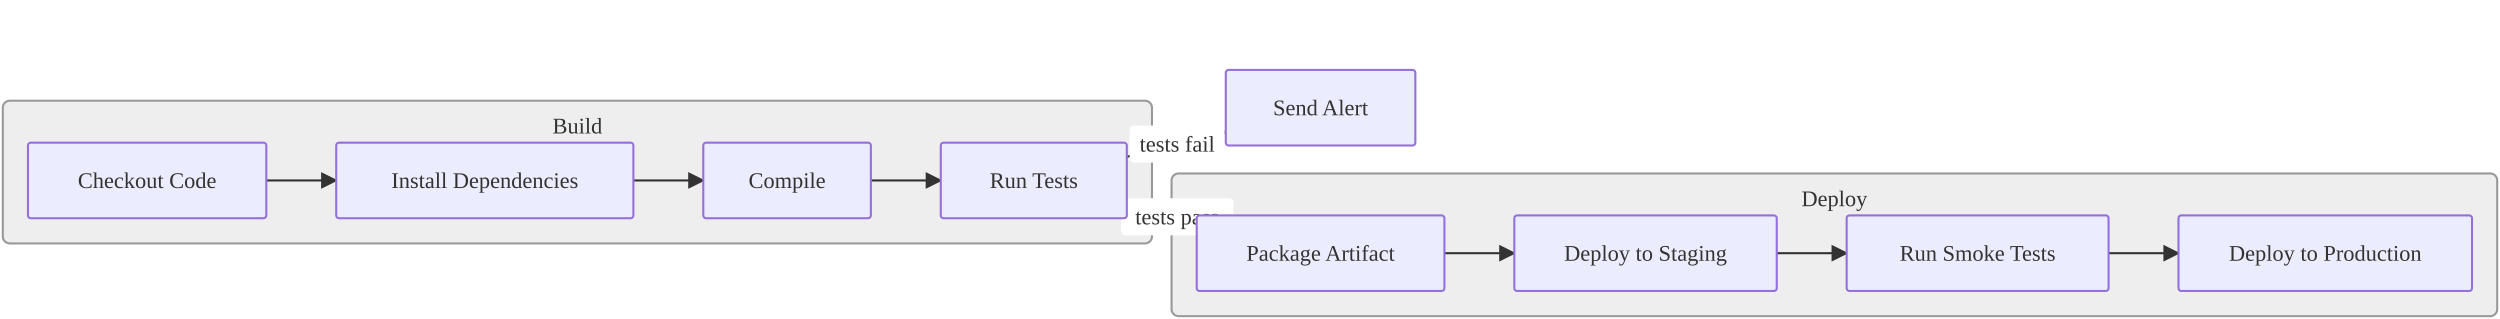
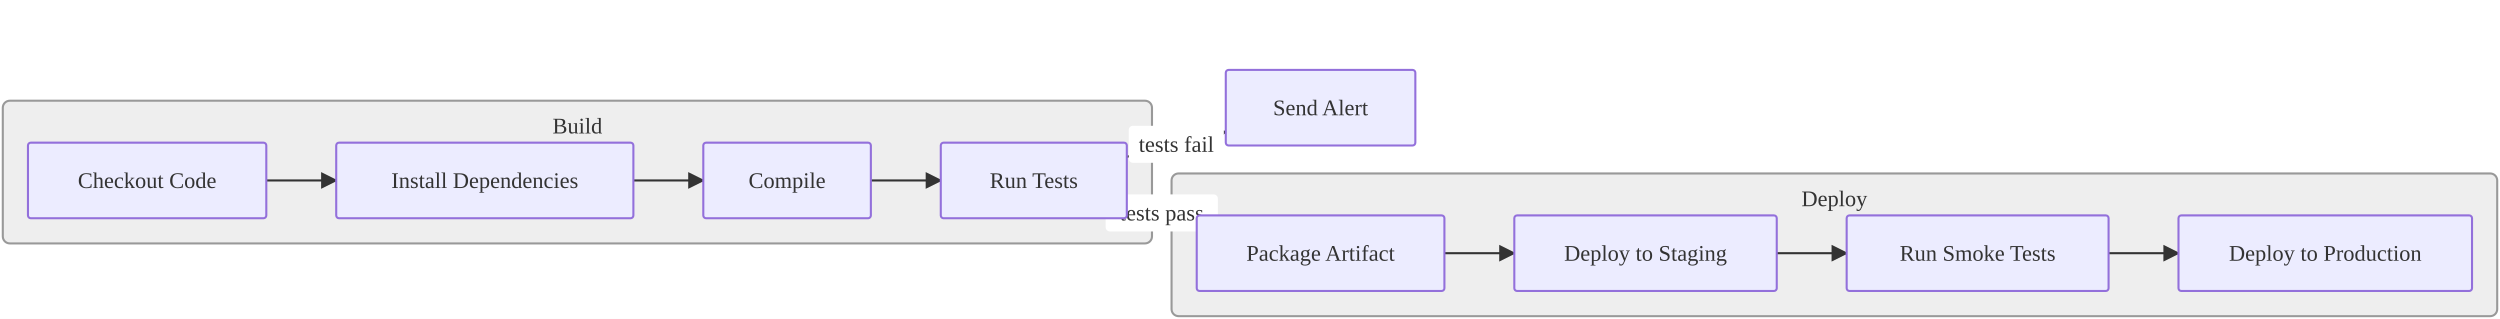
<svg xmlns="http://www.w3.org/2000/svg" viewBox="0 0 1787.91 228.10">
  <defs>
    <marker id="arrow-arrow-solid" viewBox="0 0 10 10" refX="9.00" refY="5.00" markerWidth="8.00" markerHeight="8.00" orient="auto">
      <polygon points="0,0 10,5 0,10" style="fill:#333" />
    </marker>
  </defs>
  <rect x="0.00" y="0.00" width="1787.91" height="228.10" style="fill:#fff;stroke:none" />
  <g transform="translate(0,30.00)">
    <g id="build">
      <rect x="2.00" y="42.03" width="821.86" height="102.05" rx="5.00" ry="5.00" style="fill:#eee;stroke:#999;stroke-width:1.50" />
      <text x="412.93" y="60.03" text-anchor="middle" dominant-baseline="central" font-size="16.00" style="fill:#333;font-size:16.00px">Build</text>
    </g>
    <g id="deploy">
      <rect x="837.86" y="94.05" width="948.05" height="102.05" rx="5.00" ry="5.00" style="fill:#eee;stroke:#999;stroke-width:1.50" />
      <text x="1311.88" y="112.05" text-anchor="middle" dominant-baseline="central" font-size="16.00" style="fill:#333;font-size:16.00px">Deploy</text>
    </g>
    <path d="M190.45,99.05 L240.45,99.05" style="stroke:#333;stroke-width:1.5;fill:none" marker-end="url(#arrow-arrow-solid)" />
    <path d="M622.81,99.05 L672.81,99.05" style="stroke:#333;stroke-width:1.5;fill:none" marker-end="url(#arrow-arrow-solid)" />
    <path d="M452.97,99.05 L502.97,99.05" style="stroke:#333;stroke-width:1.5;fill:none" marker-end="url(#arrow-arrow-solid)" />
    <path d="M1032.98,151.08 L1082.98,151.08" style="stroke:#333;stroke-width:1.5;fill:none" marker-end="url(#arrow-arrow-solid)" />
    <path d="M1270.67,151.08 L1320.67,151.08" style="stroke:#333;stroke-width:1.5;fill:none" marker-end="url(#arrow-arrow-solid)" />
    <path d="M805.86,82.17 L876.64,64.22" style="stroke:#333;stroke-width:1.5;fill:none" marker-end="url(#arrow-arrow-solid)" />
-     <rect x="807.87" y="59.79" width="68.02" height="26.50" rx="3.00" ry="3.00" style="fill:#fff;stroke:none" />
-     <text x="841.88" y="73.04" text-anchor="middle" dominant-baseline="central" font-size="16.00" style="fill:#333;font-size:16.00px">tests fail</text>
+     <rect x="807.24" y="59.95" width="68.02" height="26.50" rx="3.00" ry="3.00" style="fill:#fff;stroke:none" />
+     <text x="841.25" y="73.20" text-anchor="middle" dominant-baseline="central" font-size="16.00" style="fill:#333;font-size:16.00px">tests fail</text>
    <path d="M805.86,115.93 L855.86,128.61" style="stroke:#333;stroke-width:1.5;fill:none" marker-end="url(#arrow-arrow-solid)" />
-     <rect x="801.76" y="111.81" width="80.23" height="26.50" rx="3.00" ry="3.00" style="fill:#fff;stroke:none" />
-     <text x="841.88" y="125.06" text-anchor="middle" dominant-baseline="central" font-size="16.00" style="fill:#333;font-size:16.00px">tests pass</text>
+     <rect x="790.74" y="109.02" width="80.23" height="26.50" rx="3.00" ry="3.00" style="fill:#fff;stroke:none" />
+     <text x="830.86" y="122.27" text-anchor="middle" dominant-baseline="central" font-size="16.00" style="fill:#333;font-size:16.00px">tests pass</text>
    <path d="M1507.98,151.08 L1557.98,151.08" style="stroke:#333;stroke-width:1.5;fill:none" marker-end="url(#arrow-arrow-solid)" />
    <rect x="876.64" y="20.00" width="135.56" height="54.05" rx="2.00" ry="2.00" style="fill:#ECECFF;stroke:#9370DB;stroke-width:1.50" />
    <text x="944.42" y="47.03" text-anchor="middle" dominant-baseline="central" font-size="16.00" style="fill:#333;font-size:16.00px">Send Alert</text>
    <rect x="20.00" y="72.03" width="170.45" height="54.05" rx="2.00" ry="2.00" style="fill:#ECECFF;stroke:#9370DB;stroke-width:1.50" />
    <text x="105.23" y="99.05" text-anchor="middle" dominant-baseline="central" font-size="16.00" style="fill:#333;font-size:16.00px">Checkout Code</text>
    <rect x="240.45" y="72.03" width="212.52" height="54.05" rx="2.00" ry="2.00" style="fill:#ECECFF;stroke:#9370DB;stroke-width:1.50" />
    <text x="346.71" y="99.05" text-anchor="middle" dominant-baseline="central" font-size="16.00" style="fill:#333;font-size:16.00px">Install Dependencies</text>
    <rect x="502.97" y="72.03" width="119.84" height="54.05" rx="2.00" ry="2.00" style="fill:#ECECFF;stroke:#9370DB;stroke-width:1.50" />
    <text x="562.89" y="99.05" text-anchor="middle" dominant-baseline="central" font-size="16.00" style="fill:#333;font-size:16.00px">Compile</text>
    <rect x="672.81" y="72.03" width="133.05" height="54.05" rx="2.00" ry="2.00" style="fill:#ECECFF;stroke:#9370DB;stroke-width:1.50" />
    <text x="739.34" y="99.05" text-anchor="middle" dominant-baseline="central" font-size="16.00" style="fill:#333;font-size:16.00px">Run Tests</text>
    <rect x="855.86" y="124.05" width="177.13" height="54.05" rx="2.00" ry="2.00" style="fill:#ECECFF;stroke:#9370DB;stroke-width:1.50" />
    <text x="944.42" y="151.08" text-anchor="middle" dominant-baseline="central" font-size="16.00" style="fill:#333;font-size:16.00px">Package Artifact</text>
    <rect x="1082.98" y="124.05" width="187.69" height="54.05" rx="2.00" ry="2.00" style="fill:#ECECFF;stroke:#9370DB;stroke-width:1.50" />
    <text x="1176.83" y="151.08" text-anchor="middle" dominant-baseline="central" font-size="16.00" style="fill:#333;font-size:16.00px">Deploy to Staging</text>
    <rect x="1320.67" y="124.05" width="187.31" height="54.05" rx="2.00" ry="2.00" style="fill:#ECECFF;stroke:#9370DB;stroke-width:1.50" />
    <text x="1414.33" y="151.08" text-anchor="middle" dominant-baseline="central" font-size="16.00" style="fill:#333;font-size:16.00px">Run Smoke Tests</text>
    <rect x="1557.98" y="124.05" width="209.92" height="54.05" rx="2.00" ry="2.00" style="fill:#ECECFF;stroke:#9370DB;stroke-width:1.50" />
    <text x="1662.95" y="151.08" text-anchor="middle" dominant-baseline="central" font-size="16.00" style="fill:#333;font-size:16.00px">Deploy to Production</text>
  </g>
</svg>
